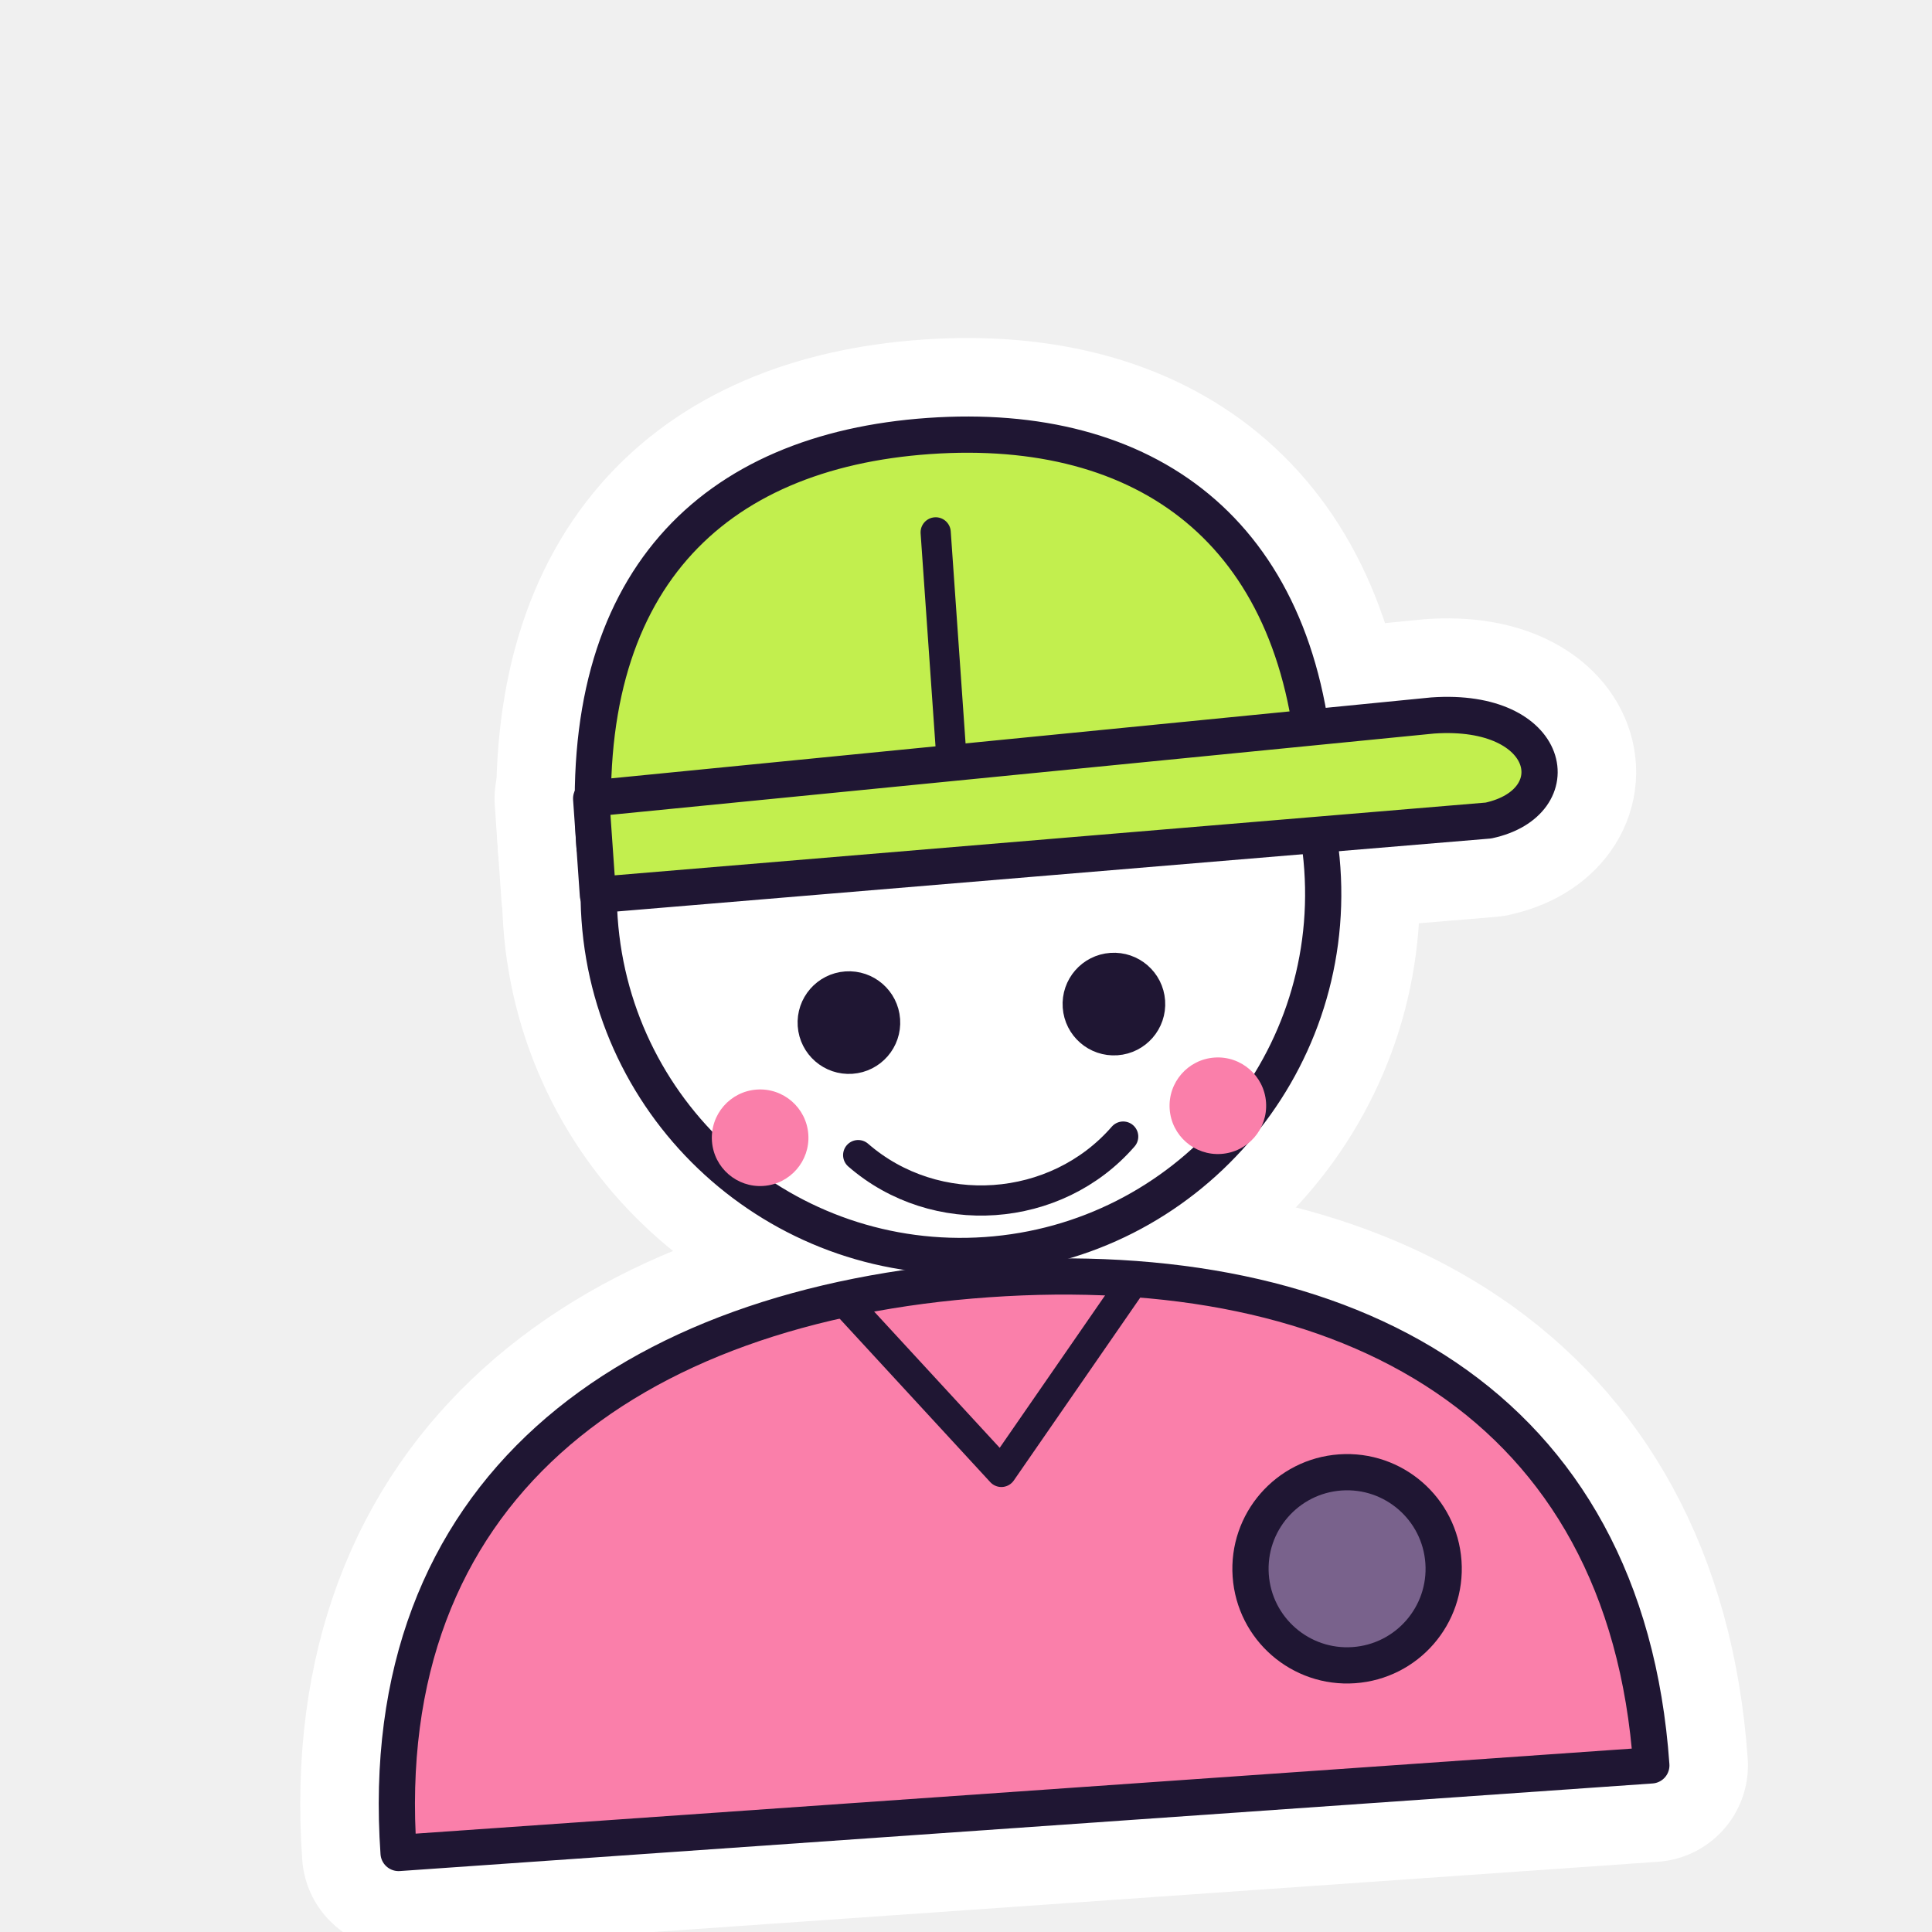
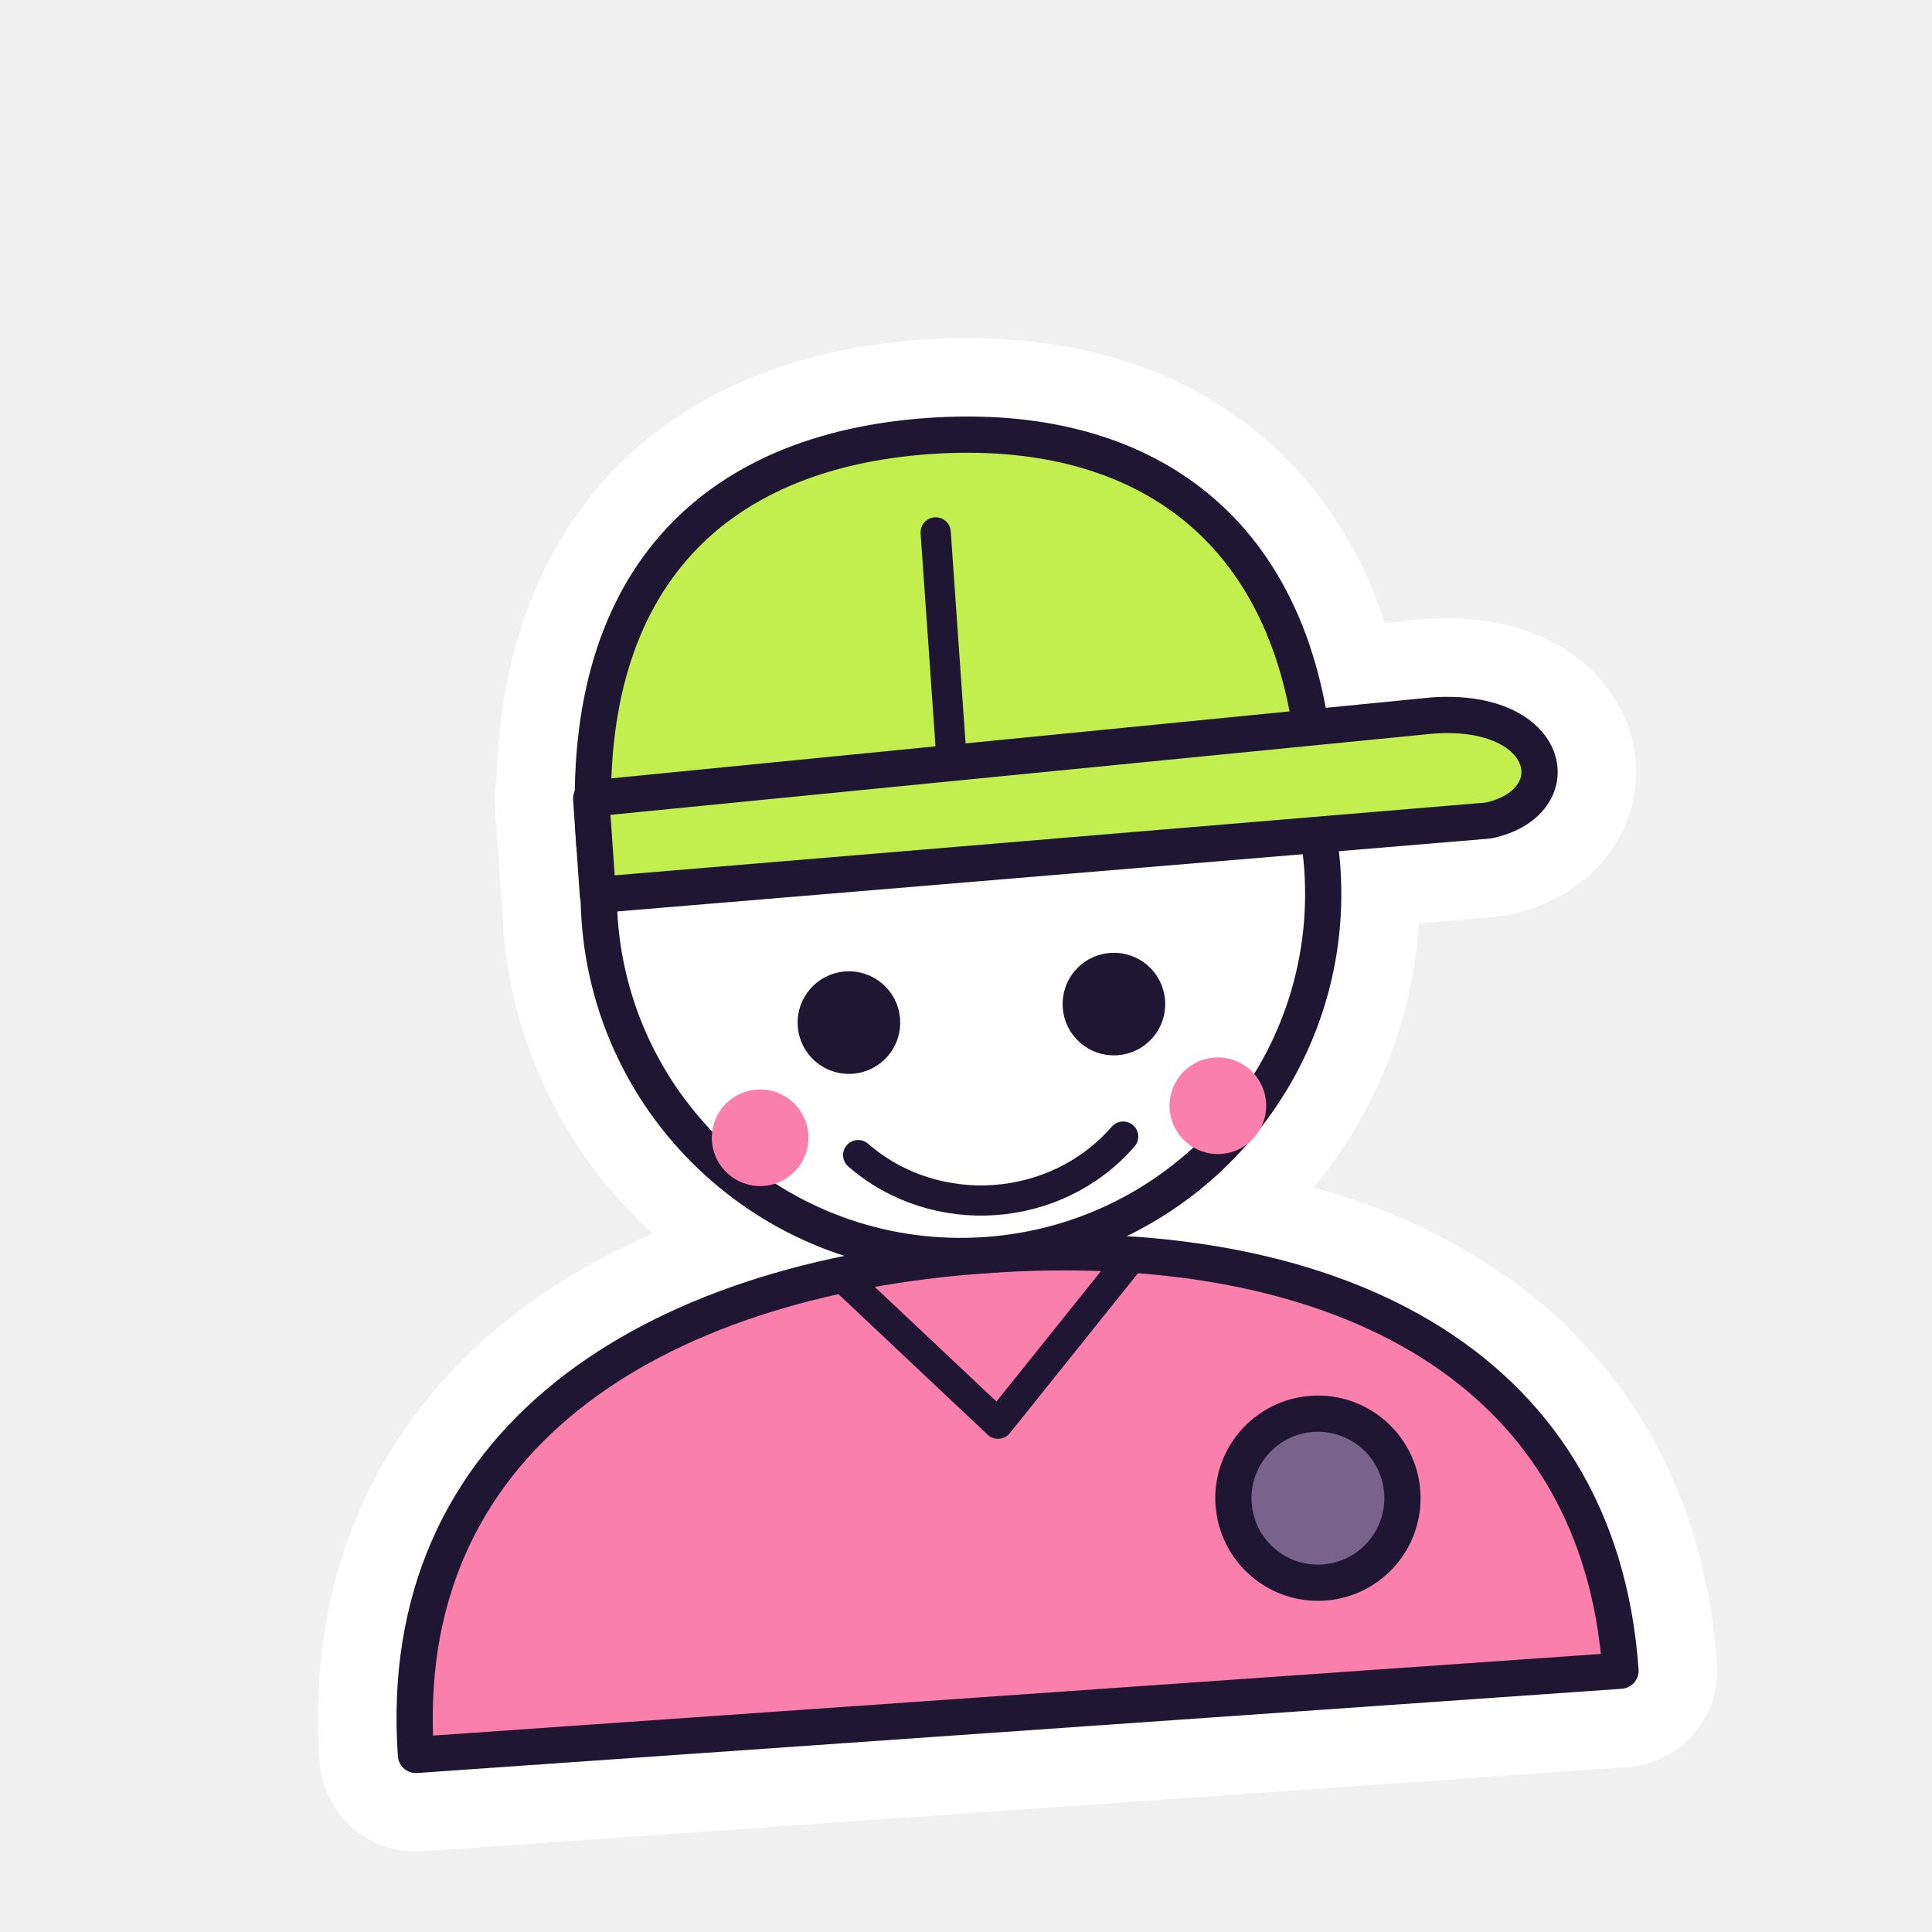
<svg xmlns="http://www.w3.org/2000/svg" width="160" height="160" viewBox="0 0 160 160">
  <defs>
    <g id="arte">
-       <path fill="#fa7faa" d="M28 150C28 120 50 106 80 106C110 106 132 120 132 150Z" />
+       <path fill="#fa7faa" d="M30 142C30 116 52 104 80 104C108 104 130 116 130 142Z" />
      <circle cx="80" cy="74" r="30" fill="#fff" />
      <path fill="#c2ef4e" d="M50 68C50 46 62 36 80 36C98 36 110 46 110 66Z" />
      <path fill="#c2ef4e" d="M50 64L120 62C130 62 131 70 124 71L50 72Z" />
-       <circle cx="108" cy="132" r="8" fill="#79628c" />
+       <circle cx="106" cy="126" r="7" fill="#79628c" />
    </g>
  </defs>
  <g transform="rotate(-4 80 80)">
-     <use href="#arte" fill="#fff" stroke="#fff" stroke-width="16" stroke-linejoin="round" />
+     <use href="#arte" fill="#fff" stroke="#fff" stroke-width="16" stroke-linejoin="round" stroke-linecap="round" />
    <g stroke="#1f1633" stroke-width="3" stroke-linejoin="round" stroke-linecap="round">
      <use href="#arte" />
    </g>
    <g stroke="#1f1633" stroke-width="2.5" stroke-linejoin="round" stroke-linecap="round" fill="none">
      <circle cx="70" cy="84" r="3" fill="#1f1633" />
      <circle cx="92" cy="84" r="3" fill="#1f1633" />
      <path d="M70 95C76 101 86 101 92 95" />
      <circle cx="62" cy="93" r="4" fill="#fa7faa" stroke="none" />
      <circle cx="100" cy="93" r="4" fill="#fa7faa" stroke="none" />
-       <path d="M68 107L80 122L92 107" />
+       <path d="M68 105L80 118L92 105" />
      <path d="M80 44L80 62" />
    </g>
  </g>
</svg>
